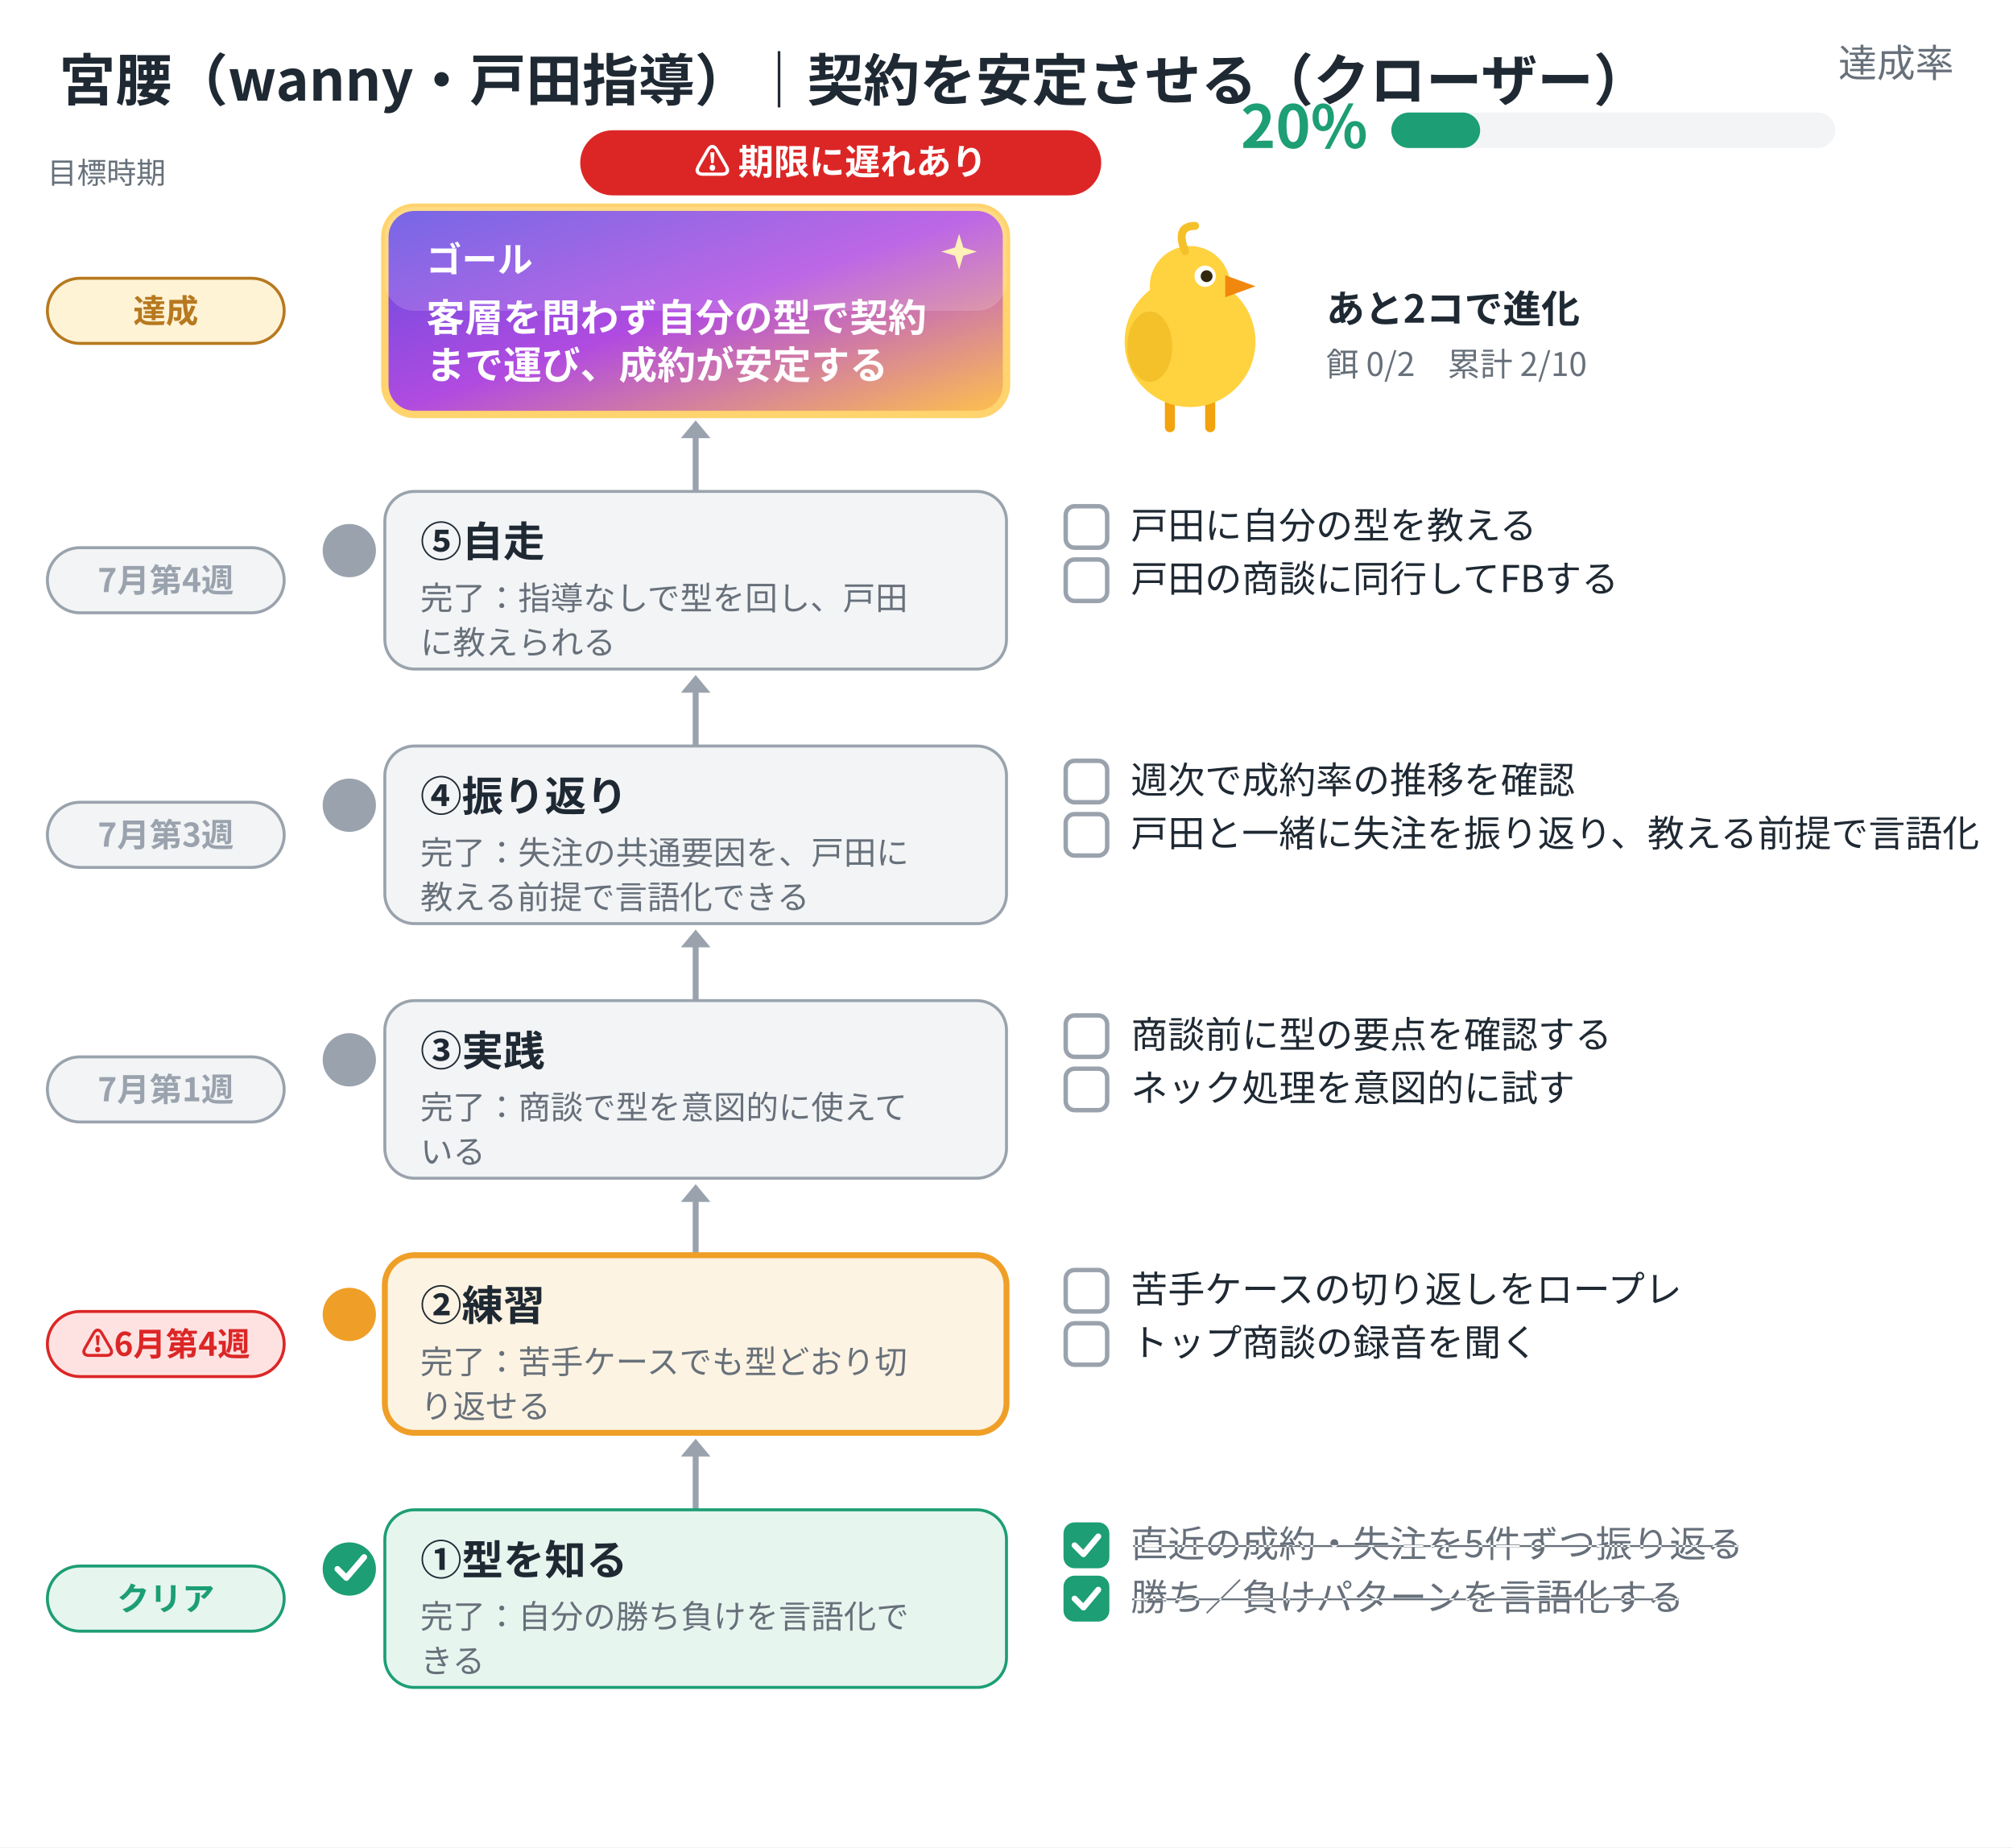
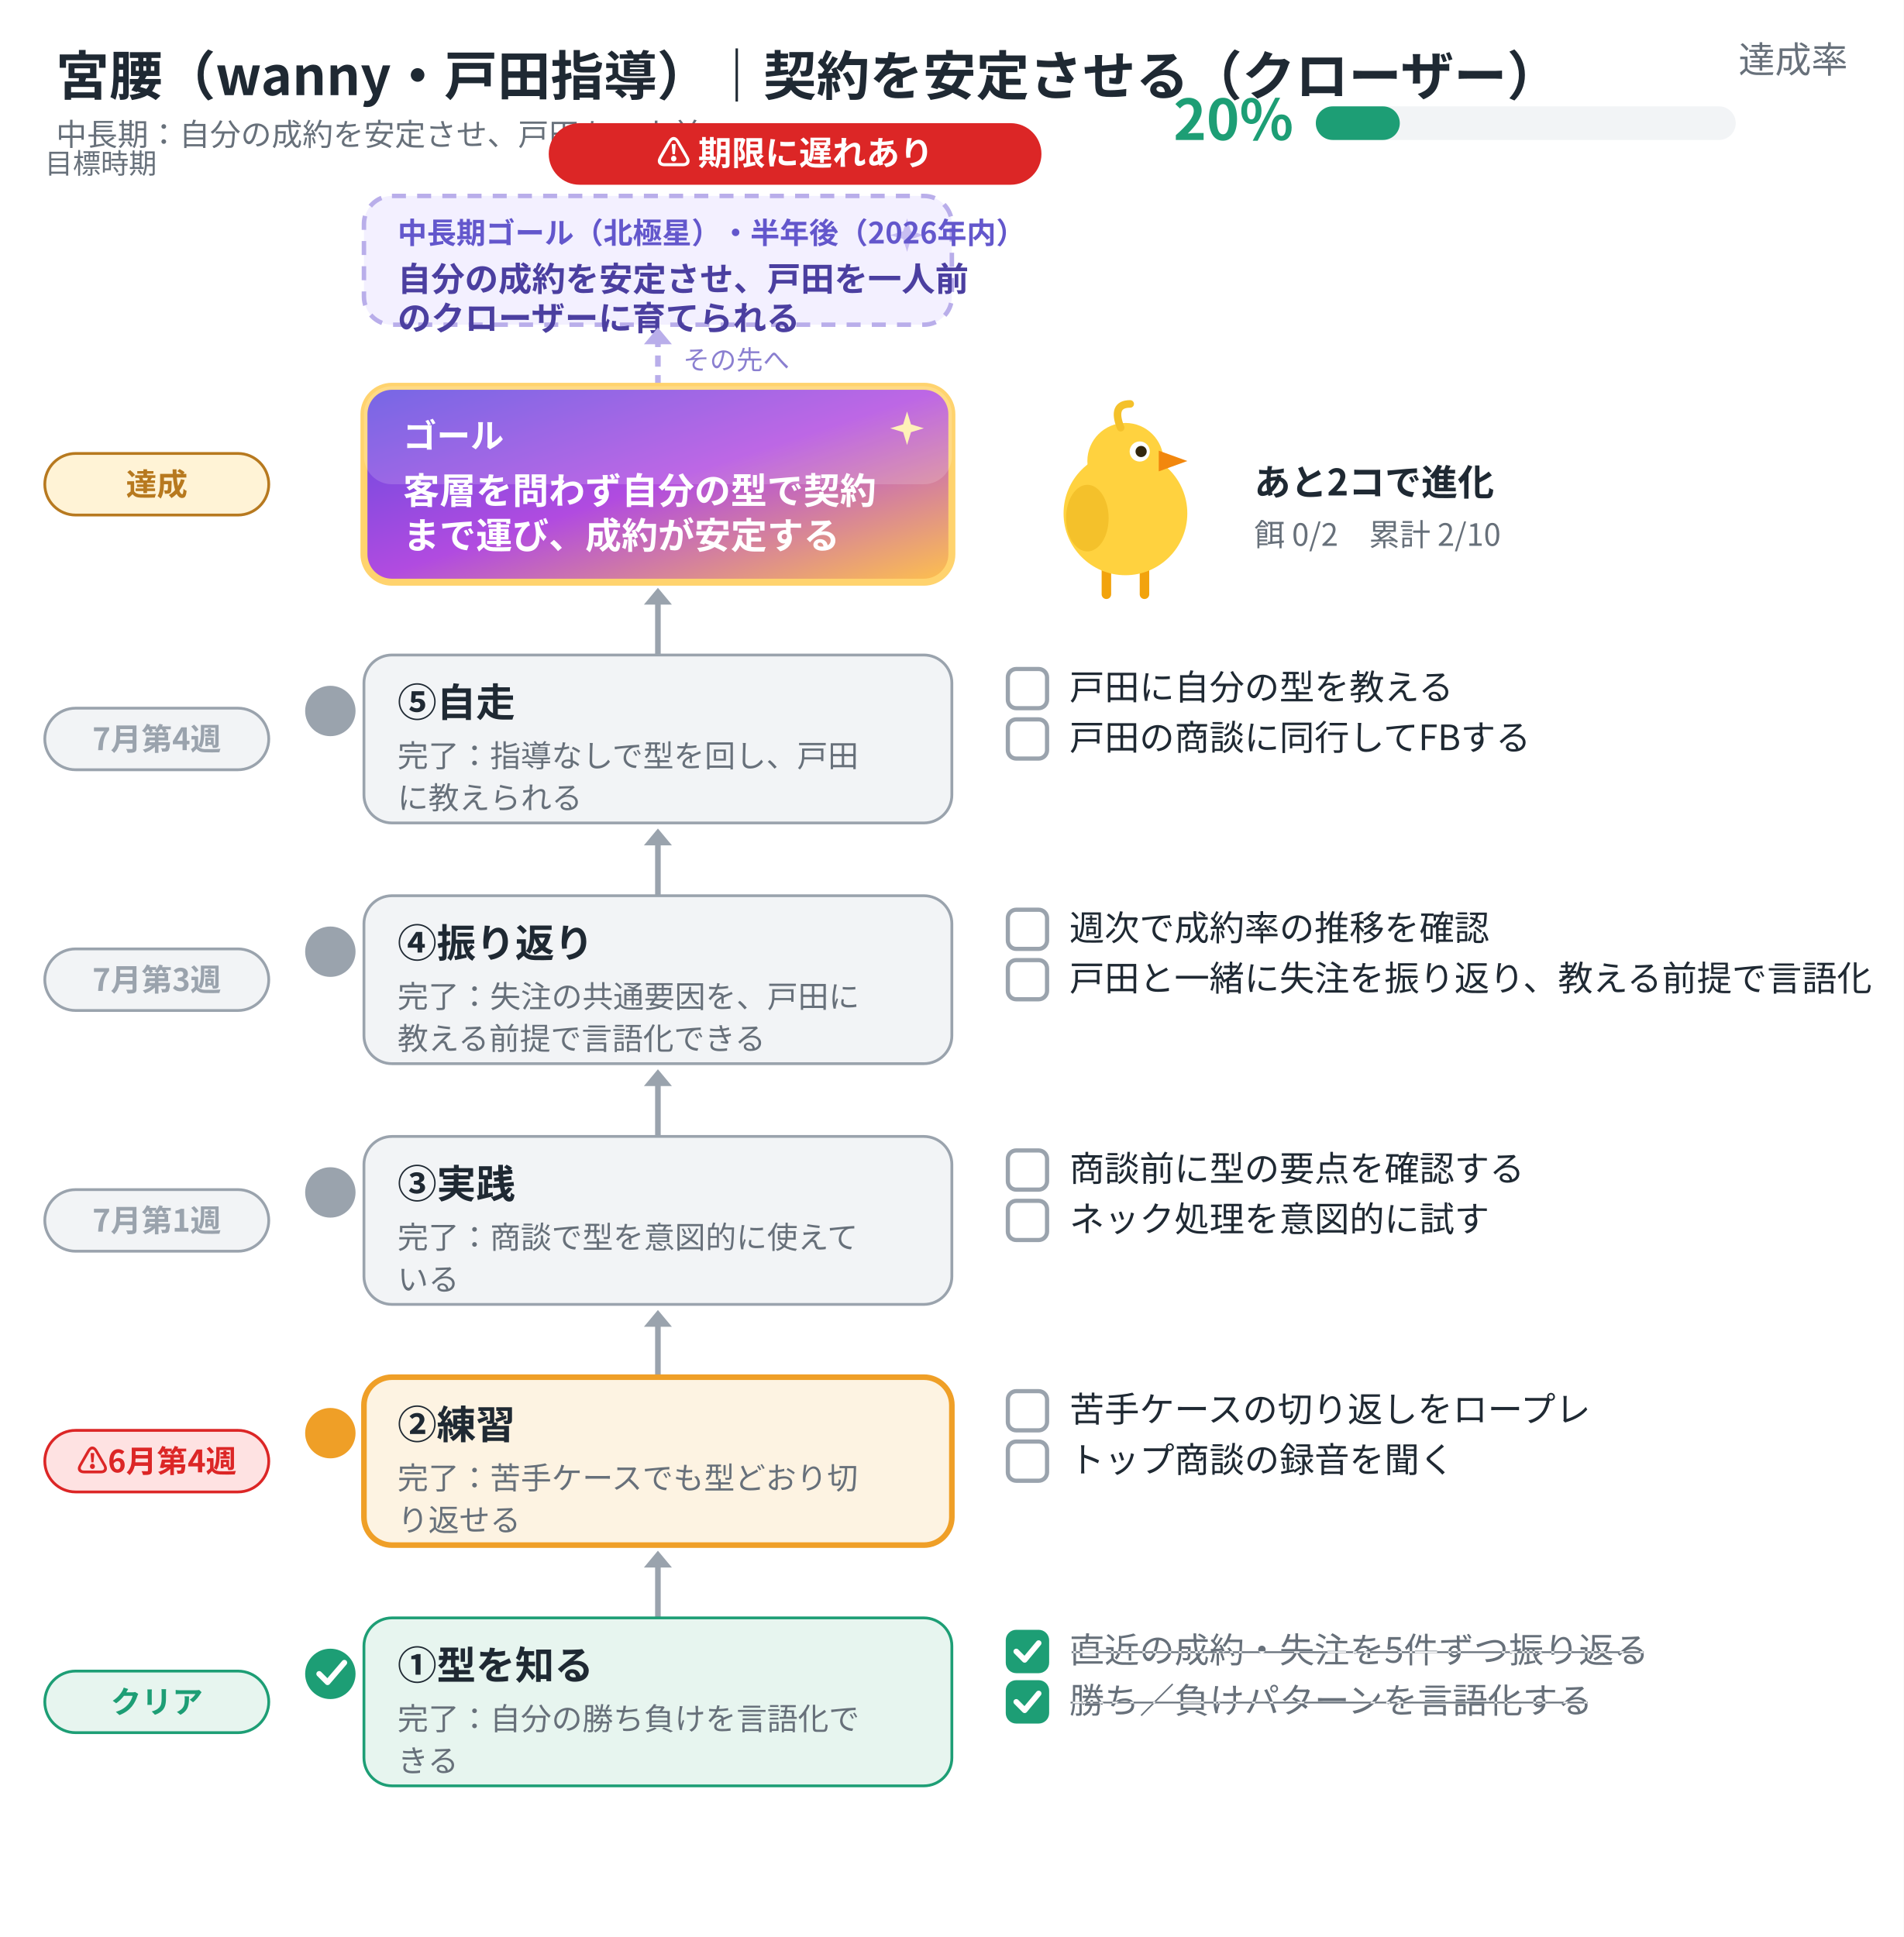
- <svg xmlns="http://www.w3.org/2000/svg" viewBox="0 0 680 624" font-family="Hiragino Sans, 'Noto Sans CJK JP', 'Yu Gothic', sans-serif" width="680" height="624">
+ <svg xmlns="http://www.w3.org/2000/svg" viewBox="0 0 680 692" font-family="Hiragino Sans, 'Noto Sans CJK JP', 'Yu Gothic', sans-serif" width="680" height="692">
  <defs>
    <linearGradient id="goalGrad" x1="0" y1="0" x2="1" y2="1">
      <stop offset="0" stop-color="#5B4BE0" />
      <stop offset="0.5" stop-color="#B14BE0" />
      <stop offset="1" stop-color="#FFC24B" />
    </linearGradient>
    <linearGradient id="phx" x1="0" y1="0" x2="0" y2="1">
      <stop offset="0" stop-color="#FFE259" />
      <stop offset="0.5" stop-color="#FF9A00" />
      <stop offset="1" stop-color="#FF3D00" />
    </linearGradient>
    <linearGradient id="phx2" x1="0" y1="0" x2="0" y2="1">
      <stop offset="0" stop-color="#FFF0A0" />
      <stop offset="1" stop-color="#FF7A00" />
    </linearGradient>
    <linearGradient id="hen" x1="0" y1="0" x2="1" y2="1">
      <stop offset="0" stop-color="#37C9B0" />
      <stop offset="0.6" stop-color="#3DA0E8" />
      <stop offset="1" stop-color="#7A5BE0" />
    </linearGradient>
    <linearGradient id="pcock" x1="0" y1="0" x2="0" y2="1">
      <stop offset="0" stop-color="#2BD0C0" />
      <stop offset="0.55" stop-color="#2E8FD0" />
      <stop offset="1" stop-color="#2E4BB0" />
    </linearGradient>
    <linearGradient id="gold" x1="0" y1="0" x2="0" y2="1">
      <stop offset="0" stop-color="#FFF0A8" />
      <stop offset="0.5" stop-color="#F2C230" />
      <stop offset="1" stop-color="#C8901A" />
    </linearGradient>
  </defs>
-   <rect x="0" y="0" width="680" height="624" fill="#FFFFFF" />
+   <rect x="0" y="0" width="680" height="692" fill="#FFFFFF" />
  <text x="20" y="34" font-size="19" font-weight="700" fill="#1F2933">宮腰（wanny・戸田指導）｜契約を安定させる（クローザー）</text>
+   <text x="20" y="52" font-size="11" fill="#67707A">中長期：自分の成約を安定させ、戸田を一人前の…</text>
  <text x="660" y="26" text-anchor="end" font-size="13" fill="#67707A">達成率</text>
  <text x="462" y="50" text-anchor="end" font-size="20" font-weight="700" fill="#1D9E75">20%</text>
  <rect x="470" y="38" width="150" height="12" rx="6" fill="#F2F4F6" />
  <rect x="470" y="38" width="30" height="12" rx="6" fill="#1D9E75" />
-   <rect x="130" y="70" width="210" height="70" rx="10" fill="url(#goalGrad)" stroke="#FFD36E" stroke-width="2.5" />
-   <rect x="130" y="70" width="210" height="35.0" rx="10" fill="#FFFFFF" opacity="0.16" />
-   <text x="144" y="92" font-size="12" font-weight="700" fill="#FFFFFF">ゴール</text>
-   <polygon points="324.0,79.0 325.4,83.6 330.0,85.0 325.4,86.4 324.0,91.0 322.6,86.4 318.0,85.0 322.6,83.6" fill="#FFF1B8" />
-   <text x="144" y="112" font-size="13" font-weight="600" fill="#FFFFFF">客層を問わず自分の型で契約</text>
-   <text x="144" y="128" font-size="13" font-weight="600" fill="#FFFFFF">まで運び、成約が安定する</text>
-   <rect x="16" y="94.0" width="80" height="22" rx="11" fill="#FFF3D6" stroke="#B7791F" stroke-width="1" />
-   <text x="56.0" y="109.0" text-anchor="middle" font-size="11" font-weight="700" fill="#B7791F">達成</text>
-   <line x1="395.2" y1="134.1" x2="395.2" y2="144.3" stroke="#F2A30D" stroke-width="3.4" stroke-linecap="round" />
-   <line x1="408.8" y1="134.1" x2="408.8" y2="144.3" stroke="#F2A30D" stroke-width="3.4" stroke-linecap="round" />
-   <circle cx="402.0" cy="115.4" r="22.1" fill="#FFD23F" />
-   <ellipse cx="388.4" cy="117.1" rx="7.6" ry="11.9" fill="#F4C12B" />
-   <circle cx="402.0" cy="96.7" r="13.6" fill="#FFD23F" />
-   <polygon points="413.9,93.0 424.1,96.7 413.9,100.4" fill="#F2870D" />
-   <circle cx="407.1" cy="93.3" r="3.6" fill="#FFFFFF" />
-   <circle cx="407.6" cy="93.3" r="2.0" fill="#33270D" />
-   <path d="M400.3,84.8Q396.9,76.3 403.7,76.3" fill="none" stroke="#F4C12B" stroke-width="2.7" stroke-linecap="round" stroke-linejoin="round" />
-   <text x="448" y="109" font-size="13" font-weight="700" fill="#1F2933">あと2コで進化</text>
-   <text x="448" y="127" font-size="11" fill="#67707A">餌 0/2　累計 2/10</text>
+   <rect x="130" y="70" width="210" height="46" rx="10" fill="#F3F0FF" stroke="#B9AEEA" stroke-width="1.6" stroke-dasharray="5 4" />
+   <polygon points="324.0,78.0 325.4,82.6 330.0,84.0 325.4,85.4 324.0,90.0 322.6,85.4 318.0,84.0 322.6,82.6" fill="#C9BEF2" />
+   <text x="142" y="87" font-size="10.5" font-weight="700" fill="#6357CC">中長期ゴール（北極星）・半年後（2026年内）</text>
+   <text x="142" y="104" font-size="12" font-weight="600" fill="#4B3FA0">自分の成約を安定させ、戸田を一人前</text>
+   <text x="142" y="118" font-size="12" font-weight="600" fill="#4B3FA0">のクローザーに育てられる</text>
+   <line x1="235.0" y1="138" x2="235.0" y2="121" stroke="#B9AEEA" stroke-width="2" stroke-dasharray="4 3" />
+   <path d="M230.0,123 L235.0,117 L240.0,123 Z" fill="#B9AEEA" />
+   <text x="244.0" y="132" font-size="9.5" fill="#8A7FD0">その先へ</text>
+   <rect x="130" y="138" width="210" height="70" rx="10" fill="url(#goalGrad)" stroke="#FFD36E" stroke-width="2.5" />
+   <rect x="130" y="138" width="210" height="35.0" rx="10" fill="#FFFFFF" opacity="0.16" />
+   <text x="144" y="160" font-size="12" font-weight="700" fill="#FFFFFF">ゴール</text>
+   <polygon points="324.0,147.0 325.4,151.6 330.0,153.0 325.4,154.4 324.0,159.0 322.6,154.4 318.0,153.0 322.6,151.6" fill="#FFF1B8" />
+   <text x="144" y="180" font-size="13" font-weight="600" fill="#FFFFFF">客層を問わず自分の型で契約</text>
+   <text x="144" y="196" font-size="13" font-weight="600" fill="#FFFFFF">まで運び、成約が安定する</text>
+   <rect x="16" y="162.0" width="80" height="22" rx="11" fill="#FFF3D6" stroke="#B7791F" stroke-width="1" />
+   <text x="56.0" y="177.0" text-anchor="middle" font-size="11" font-weight="700" fill="#B7791F">達成</text>
+   <line x1="395.2" y1="202.1" x2="395.2" y2="212.3" stroke="#F2A30D" stroke-width="3.4" stroke-linecap="round" />
+   <line x1="408.8" y1="202.1" x2="408.8" y2="212.3" stroke="#F2A30D" stroke-width="3.4" stroke-linecap="round" />
+   <circle cx="402.0" cy="183.4" r="22.1" fill="#FFD23F" />
+   <ellipse cx="388.4" cy="185.1" rx="7.6" ry="11.9" fill="#F4C12B" />
+   <circle cx="402.0" cy="164.7" r="13.6" fill="#FFD23F" />
+   <polygon points="413.9,161.0 424.1,164.7 413.9,168.4" fill="#F2870D" />
+   <circle cx="407.1" cy="161.3" r="3.6" fill="#FFFFFF" />
+   <circle cx="407.6" cy="161.3" r="2.0" fill="#33270D" />
+   <path d="M400.3,152.8Q396.9,144.3 403.7,144.3" fill="none" stroke="#F4C12B" stroke-width="2.7" stroke-linecap="round" stroke-linejoin="round" />
+   <text x="448" y="177" font-size="13" font-weight="700" fill="#1F2933">あと2コで進化</text>
+   <text x="448" y="195" font-size="11" fill="#67707A">餌 0/2　累計 2/10</text>
  <text x="16" y="62" font-size="10" fill="#67707A">目標時期</text>
-   <line x1="235.0" y1="166" x2="235.0" y2="146" stroke="#9AA3AD" stroke-width="2" />
-   <path d="M230.0,148 L235.0,142 L240.0,148 Z" fill="#9AA3AD" />
-   <rect x="130" y="166" width="210" height="60" rx="10" fill="#F2F4F6" stroke="#9AA3AD" stroke-width="1" />
-   <circle cx="118" cy="186" r="9" fill="#9AA3AD" />
-   <text x="142" y="188" font-size="14" font-weight="700" fill="#1F2933">⑤自走</text>
-   <text x="142" y="206" font-size="11" fill="#67707A">完了：指導なしで型を回し、戸田</text>
-   <text x="142" y="221" font-size="11" fill="#67707A">に教えられる</text>
-   <rect x="16" y="185.0" width="80" height="22" rx="11" fill="#F2F4F6" stroke="#9AA3AD" stroke-width="1" />
-   <text x="56.0" y="200.0" text-anchor="middle" font-size="11" font-weight="700" fill="#9AA3AD">7月第4週</text>
-   <rect x="360" y="171" width="14" height="14" rx="3" fill="#fff" stroke="#9AA3AD" stroke-width="1.5" />
-   <text x="382" y="182" font-size="12.5" fill="#1F2933">戸田に自分の型を教える</text>
-   <rect x="360" y="189" width="14" height="14" rx="3" fill="#fff" stroke="#9AA3AD" stroke-width="1.5" />
-   <text x="382" y="200" font-size="12.5" fill="#1F2933">戸田の商談に同行してFBする</text>
-   <line x1="235.0" y1="252" x2="235.0" y2="232" stroke="#9AA3AD" stroke-width="2" />
-   <path d="M230.0,234 L235.0,228 L240.0,234 Z" fill="#9AA3AD" />
-   <rect x="130" y="252" width="210" height="60" rx="10" fill="#F2F4F6" stroke="#9AA3AD" stroke-width="1" />
-   <circle cx="118" cy="272" r="9" fill="#9AA3AD" />
-   <text x="142" y="274" font-size="14" font-weight="700" fill="#1F2933">④振り返り</text>
-   <text x="142" y="292" font-size="11" fill="#67707A">完了：失注の共通要因を、戸田に</text>
-   <text x="142" y="307" font-size="11" fill="#67707A">教える前提で言語化できる</text>
-   <rect x="16" y="271.0" width="80" height="22" rx="11" fill="#F2F4F6" stroke="#9AA3AD" stroke-width="1" />
-   <text x="56.0" y="286.0" text-anchor="middle" font-size="11" font-weight="700" fill="#9AA3AD">7月第3週</text>
+   <line x1="235.0" y1="234" x2="235.0" y2="214" stroke="#9AA3AD" stroke-width="2" />
+   <path d="M230.0,216 L235.0,210 L240.0,216 Z" fill="#9AA3AD" />
+   <rect x="130" y="234" width="210" height="60" rx="10" fill="#F2F4F6" stroke="#9AA3AD" stroke-width="1" />
+   <circle cx="118" cy="254" r="9" fill="#9AA3AD" />
+   <text x="142" y="256" font-size="14" font-weight="700" fill="#1F2933">⑤自走</text>
+   <text x="142" y="274" font-size="11" fill="#67707A">完了：指導なしで型を回し、戸田</text>
+   <text x="142" y="289" font-size="11" fill="#67707A">に教えられる</text>
+   <rect x="16" y="253.0" width="80" height="22" rx="11" fill="#F2F4F6" stroke="#9AA3AD" stroke-width="1" />
+   <text x="56.0" y="268.0" text-anchor="middle" font-size="11" font-weight="700" fill="#9AA3AD">7月第4週</text>
+   <rect x="360" y="239" width="14" height="14" rx="3" fill="#fff" stroke="#9AA3AD" stroke-width="1.5" />
+   <text x="382" y="250" font-size="12.5" fill="#1F2933">戸田に自分の型を教える</text>
  <rect x="360" y="257" width="14" height="14" rx="3" fill="#fff" stroke="#9AA3AD" stroke-width="1.5" />
-   <text x="382" y="268" font-size="12.5" fill="#1F2933">週次で成約率の推移を確認</text>
-   <rect x="360" y="275" width="14" height="14" rx="3" fill="#fff" stroke="#9AA3AD" stroke-width="1.5" />
-   <text x="382" y="286" font-size="12.5" fill="#1F2933">戸田と一緒に失注を振り返り、教える前提で言語化</text>
-   <line x1="235.0" y1="338" x2="235.0" y2="318" stroke="#9AA3AD" stroke-width="2" />
-   <path d="M230.0,320 L235.0,314 L240.0,320 Z" fill="#9AA3AD" />
-   <rect x="130" y="338" width="210" height="60" rx="10" fill="#F2F4F6" stroke="#9AA3AD" stroke-width="1" />
-   <circle cx="118" cy="358" r="9" fill="#9AA3AD" />
-   <text x="142" y="360" font-size="14" font-weight="700" fill="#1F2933">③実践</text>
-   <text x="142" y="378" font-size="11" fill="#67707A">完了：商談で型を意図的に使えて</text>
-   <text x="142" y="393" font-size="11" fill="#67707A">いる</text>
-   <rect x="16" y="357.0" width="80" height="22" rx="11" fill="#F2F4F6" stroke="#9AA3AD" stroke-width="1" />
-   <text x="56.0" y="372.0" text-anchor="middle" font-size="11" font-weight="700" fill="#9AA3AD">7月第1週</text>
+   <text x="382" y="268" font-size="12.5" fill="#1F2933">戸田の商談に同行してFBする</text>
+   <line x1="235.0" y1="320" x2="235.0" y2="300" stroke="#9AA3AD" stroke-width="2" />
+   <path d="M230.0,302 L235.0,296 L240.0,302 Z" fill="#9AA3AD" />
+   <rect x="130" y="320" width="210" height="60" rx="10" fill="#F2F4F6" stroke="#9AA3AD" stroke-width="1" />
+   <circle cx="118" cy="340" r="9" fill="#9AA3AD" />
+   <text x="142" y="342" font-size="14" font-weight="700" fill="#1F2933">④振り返り</text>
+   <text x="142" y="360" font-size="11" fill="#67707A">完了：失注の共通要因を、戸田に</text>
+   <text x="142" y="375" font-size="11" fill="#67707A">教える前提で言語化できる</text>
+   <rect x="16" y="339.0" width="80" height="22" rx="11" fill="#F2F4F6" stroke="#9AA3AD" stroke-width="1" />
+   <text x="56.0" y="354.0" text-anchor="middle" font-size="11" font-weight="700" fill="#9AA3AD">7月第3週</text>
+   <rect x="360" y="325" width="14" height="14" rx="3" fill="#fff" stroke="#9AA3AD" stroke-width="1.5" />
+   <text x="382" y="336" font-size="12.5" fill="#1F2933">週次で成約率の推移を確認</text>
  <rect x="360" y="343" width="14" height="14" rx="3" fill="#fff" stroke="#9AA3AD" stroke-width="1.5" />
-   <text x="382" y="354" font-size="12.5" fill="#1F2933">商談前に型の要点を確認する</text>
-   <rect x="360" y="361" width="14" height="14" rx="3" fill="#fff" stroke="#9AA3AD" stroke-width="1.5" />
-   <text x="382" y="372" font-size="12.5" fill="#1F2933">ネック処理を意図的に試す</text>
-   <line x1="235.0" y1="424" x2="235.0" y2="404" stroke="#9AA3AD" stroke-width="2" />
-   <path d="M230.0,406 L235.0,400 L240.0,406 Z" fill="#9AA3AD" />
-   <rect x="130" y="424" width="210" height="60" rx="10" fill="#FDF3E2" stroke="#EF9F27" stroke-width="2" />
-   <circle cx="118" cy="444" r="9" fill="#EF9F27" />
-   <text x="142" y="446" font-size="14" font-weight="700" fill="#1F2933">②練習</text>
-   <text x="142" y="464" font-size="11" fill="#67707A">完了：苦手ケースでも型どおり切</text>
-   <text x="142" y="479" font-size="11" fill="#67707A">り返せる</text>
-   <rect x="16" y="443.0" width="80" height="22" rx="11" fill="#FEE2E2" stroke="#DC2626" stroke-width="1" />
-   <text x="56.0" y="458.0" text-anchor="middle" font-size="11" font-weight="700" fill="#DC2626">⚠6月第4週</text>
+   <text x="382" y="354" font-size="12.5" fill="#1F2933">戸田と一緒に失注を振り返り、教える前提で言語化</text>
+   <line x1="235.0" y1="406" x2="235.0" y2="386" stroke="#9AA3AD" stroke-width="2" />
+   <path d="M230.0,388 L235.0,382 L240.0,388 Z" fill="#9AA3AD" />
+   <rect x="130" y="406" width="210" height="60" rx="10" fill="#F2F4F6" stroke="#9AA3AD" stroke-width="1" />
+   <circle cx="118" cy="426" r="9" fill="#9AA3AD" />
+   <text x="142" y="428" font-size="14" font-weight="700" fill="#1F2933">③実践</text>
+   <text x="142" y="446" font-size="11" fill="#67707A">完了：商談で型を意図的に使えて</text>
+   <text x="142" y="461" font-size="11" fill="#67707A">いる</text>
+   <rect x="16" y="425.0" width="80" height="22" rx="11" fill="#F2F4F6" stroke="#9AA3AD" stroke-width="1" />
+   <text x="56.0" y="440.0" text-anchor="middle" font-size="11" font-weight="700" fill="#9AA3AD">7月第1週</text>
+   <rect x="360" y="411" width="14" height="14" rx="3" fill="#fff" stroke="#9AA3AD" stroke-width="1.5" />
+   <text x="382" y="422" font-size="12.5" fill="#1F2933">商談前に型の要点を確認する</text>
  <rect x="360" y="429" width="14" height="14" rx="3" fill="#fff" stroke="#9AA3AD" stroke-width="1.5" />
-   <text x="382" y="440" font-size="12.5" fill="#1F2933">苦手ケースの切り返しをロープレ</text>
-   <rect x="360" y="447" width="14" height="14" rx="3" fill="#fff" stroke="#9AA3AD" stroke-width="1.5" />
-   <text x="382" y="458" font-size="12.5" fill="#1F2933">トップ商談の録音を聞く</text>
-   <line x1="235.0" y1="510" x2="235.0" y2="490" stroke="#9AA3AD" stroke-width="2" />
-   <path d="M230.0,492 L235.0,486 L240.0,492 Z" fill="#9AA3AD" />
-   <rect x="130" y="510" width="210" height="60" rx="10" fill="#E7F5EF" stroke="#1D9E75" stroke-width="1" />
-   <circle cx="118" cy="530" r="9" fill="#1D9E75" />
-   <path d="M114,530 l3,3 l6,-7" fill="none" stroke="#fff" stroke-width="2" stroke-linecap="round" stroke-linejoin="round" />
-   <text x="142" y="532" font-size="14" font-weight="700" fill="#1F2933">①型を知る</text>
-   <text x="142" y="550" font-size="11" fill="#67707A">完了：自分の勝ち負けを言語化で</text>
-   <text x="142" y="565" font-size="11" fill="#67707A">きる</text>
-   <rect x="16" y="529.0" width="80" height="22" rx="11" fill="#E7F5EF" stroke="#1D9E75" stroke-width="1" />
-   <text x="56.0" y="544.0" text-anchor="middle" font-size="11" font-weight="700" fill="#1D9E75">クリア</text>
-   <rect x="360" y="515" width="14" height="14" rx="3" fill="#1D9E75" stroke="#1D9E75" stroke-width="1.5" />
-   <path d="M363,522 l3,3 l5,-6" fill="none" stroke="#fff" stroke-width="2" stroke-linecap="round" stroke-linejoin="round" />
-   <text x="382" y="526" font-size="12.5" fill="#67707A" text-decoration="line-through">直近の成約・失注を5件ずつ振り返る</text>
-   <rect x="360" y="533" width="14" height="14" rx="3" fill="#1D9E75" stroke="#1D9E75" stroke-width="1.5" />
-   <path d="M363,540 l3,3 l5,-6" fill="none" stroke="#fff" stroke-width="2" stroke-linecap="round" stroke-linejoin="round" />
-   <text x="382" y="544" font-size="12.5" fill="#67707A" text-decoration="line-through">勝ち／負けパターンを言語化する</text>
+   <text x="382" y="440" font-size="12.5" fill="#1F2933">ネック処理を意図的に試す</text>
+   <line x1="235.0" y1="492" x2="235.0" y2="472" stroke="#9AA3AD" stroke-width="2" />
+   <path d="M230.0,474 L235.0,468 L240.0,474 Z" fill="#9AA3AD" />
+   <rect x="130" y="492" width="210" height="60" rx="10" fill="#FDF3E2" stroke="#EF9F27" stroke-width="2" />
+   <circle cx="118" cy="512" r="9" fill="#EF9F27" />
+   <text x="142" y="514" font-size="14" font-weight="700" fill="#1F2933">②練習</text>
+   <text x="142" y="532" font-size="11" fill="#67707A">完了：苦手ケースでも型どおり切</text>
+   <text x="142" y="547" font-size="11" fill="#67707A">り返せる</text>
+   <rect x="16" y="511.0" width="80" height="22" rx="11" fill="#FEE2E2" stroke="#DC2626" stroke-width="1" />
+   <text x="56.0" y="526.0" text-anchor="middle" font-size="11" font-weight="700" fill="#DC2626">⚠6月第4週</text>
+   <rect x="360" y="497" width="14" height="14" rx="3" fill="#fff" stroke="#9AA3AD" stroke-width="1.5" />
+   <text x="382" y="508" font-size="12.5" fill="#1F2933">苦手ケースの切り返しをロープレ</text>
+   <rect x="360" y="515" width="14" height="14" rx="3" fill="#fff" stroke="#9AA3AD" stroke-width="1.5" />
+   <text x="382" y="526" font-size="12.5" fill="#1F2933">トップ商談の録音を聞く</text>
+   <line x1="235.0" y1="578" x2="235.0" y2="558" stroke="#9AA3AD" stroke-width="2" />
+   <path d="M230.0,560 L235.0,554 L240.0,560 Z" fill="#9AA3AD" />
+   <rect x="130" y="578" width="210" height="60" rx="10" fill="#E7F5EF" stroke="#1D9E75" stroke-width="1" />
+   <circle cx="118" cy="598" r="9" fill="#1D9E75" />
+   <path d="M114,598 l3,3 l6,-7" fill="none" stroke="#fff" stroke-width="2" stroke-linecap="round" stroke-linejoin="round" />
+   <text x="142" y="600" font-size="14" font-weight="700" fill="#1F2933">①型を知る</text>
+   <text x="142" y="618" font-size="11" fill="#67707A">完了：自分の勝ち負けを言語化で</text>
+   <text x="142" y="633" font-size="11" fill="#67707A">きる</text>
+   <rect x="16" y="597.0" width="80" height="22" rx="11" fill="#E7F5EF" stroke="#1D9E75" stroke-width="1" />
+   <text x="56.0" y="612.0" text-anchor="middle" font-size="11" font-weight="700" fill="#1D9E75">クリア</text>
+   <rect x="360" y="583" width="14" height="14" rx="3" fill="#1D9E75" stroke="#1D9E75" stroke-width="1.5" />
+   <path d="M363,590 l3,3 l5,-6" fill="none" stroke="#fff" stroke-width="2" stroke-linecap="round" stroke-linejoin="round" />
+   <text x="382" y="594" font-size="12.5" fill="#67707A" text-decoration="line-through">直近の成約・失注を5件ずつ振り返る</text>
+   <rect x="360" y="601" width="14" height="14" rx="3" fill="#1D9E75" stroke="#1D9E75" stroke-width="1.5" />
+   <path d="M363,608 l3,3 l5,-6" fill="none" stroke="#fff" stroke-width="2" stroke-linecap="round" stroke-linejoin="round" />
+   <text x="382" y="612" font-size="12.5" fill="#67707A" text-decoration="line-through">勝ち／負けパターンを言語化する</text>
  <rect x="196" y="44" width="176" height="22" rx="11" fill="#DC2626" />
  <text x="284.0" y="59" text-anchor="middle" font-size="12" font-weight="700" fill="#FFFFFF">⚠ 期限に遅れあり</text>
</svg>
